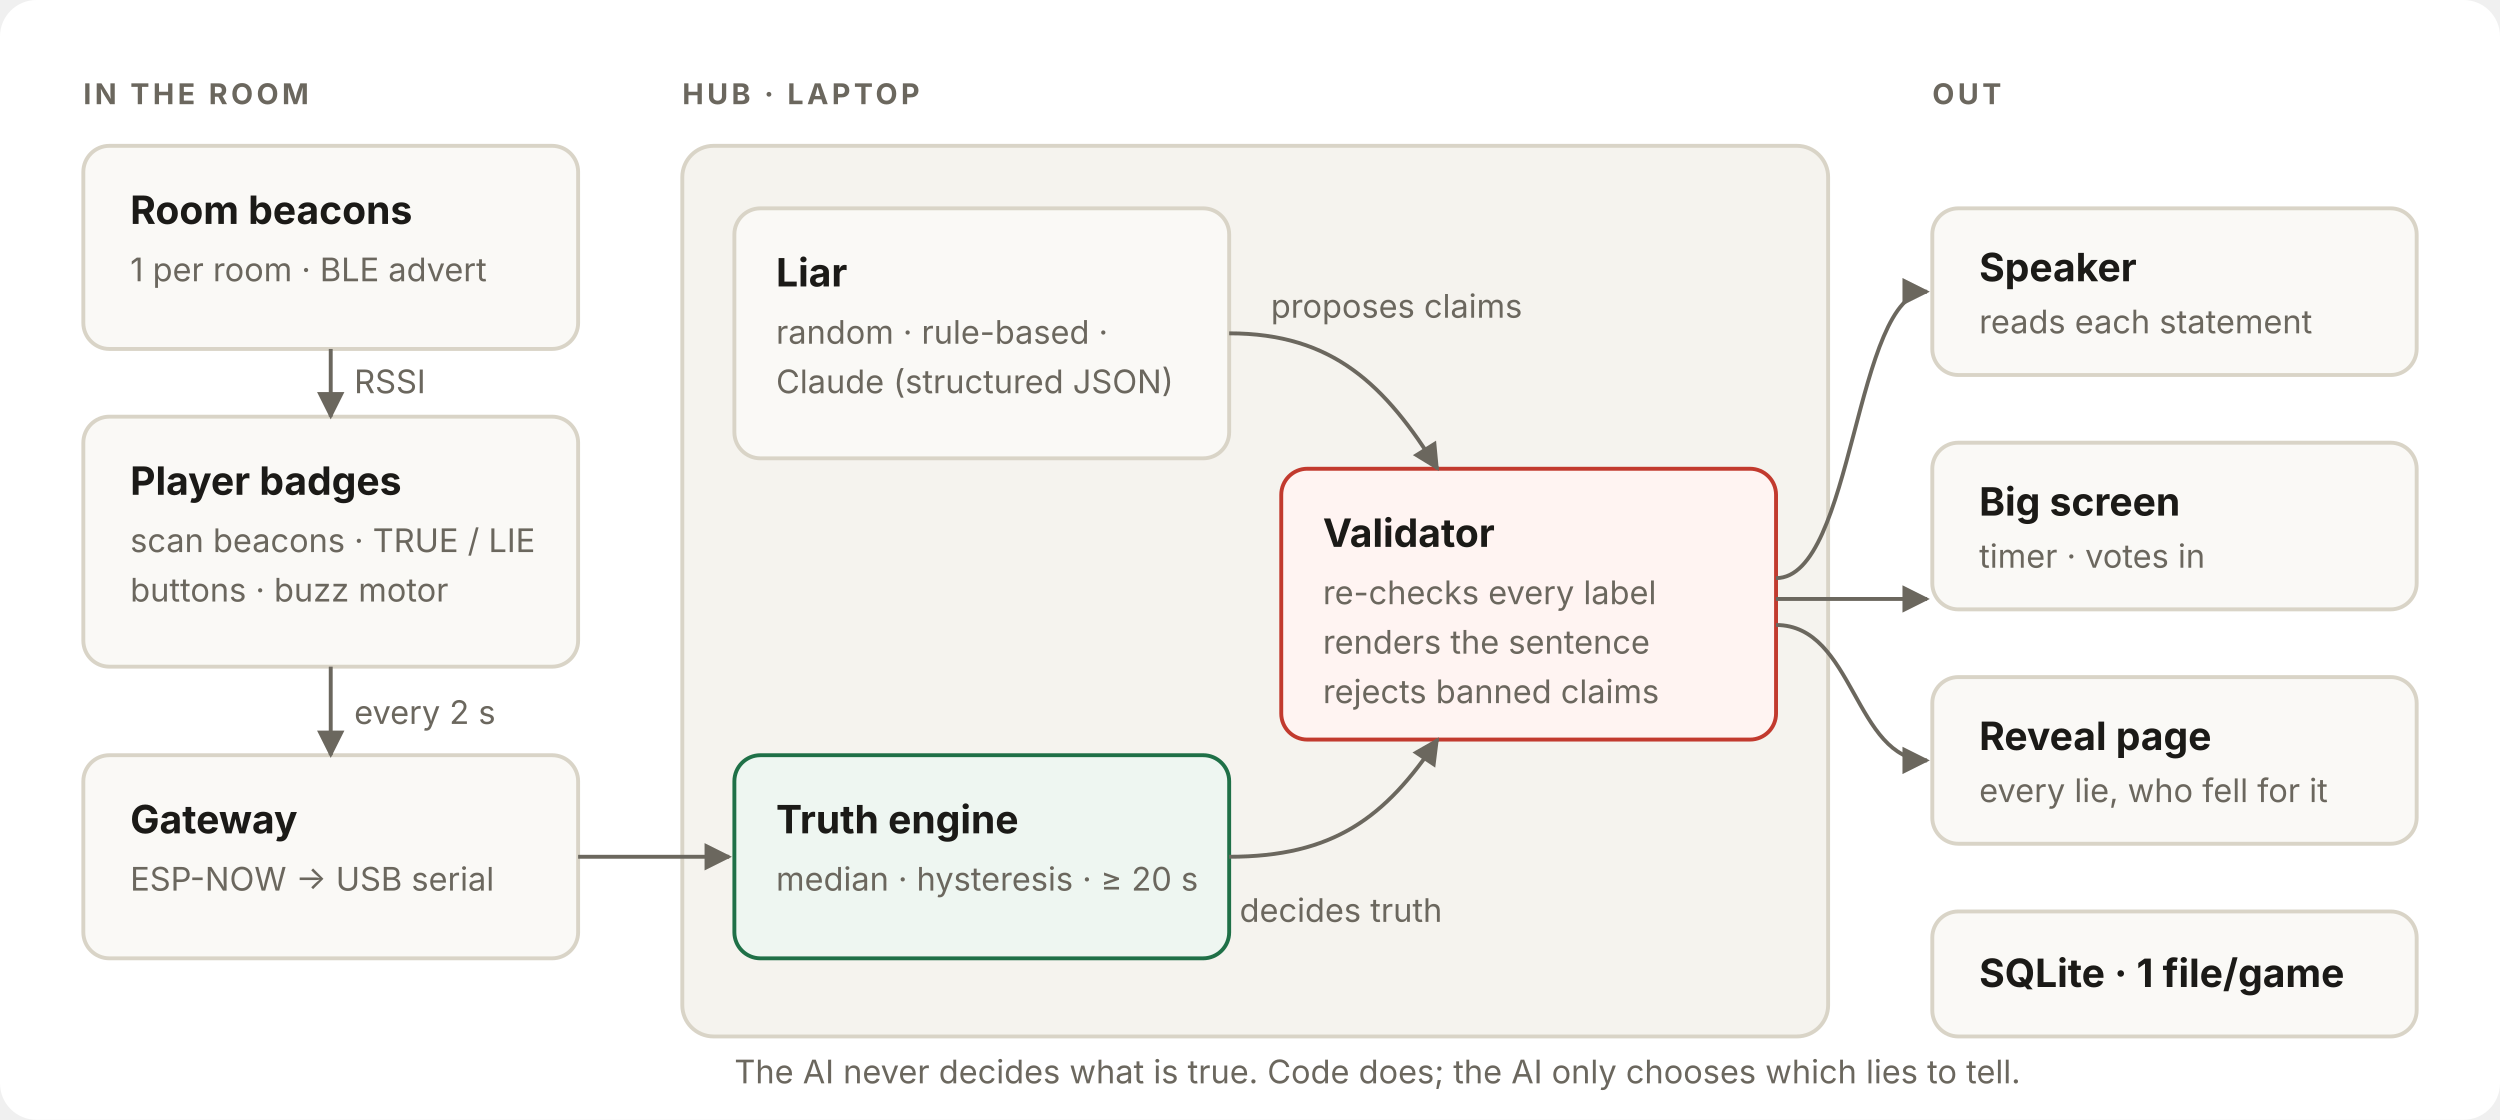
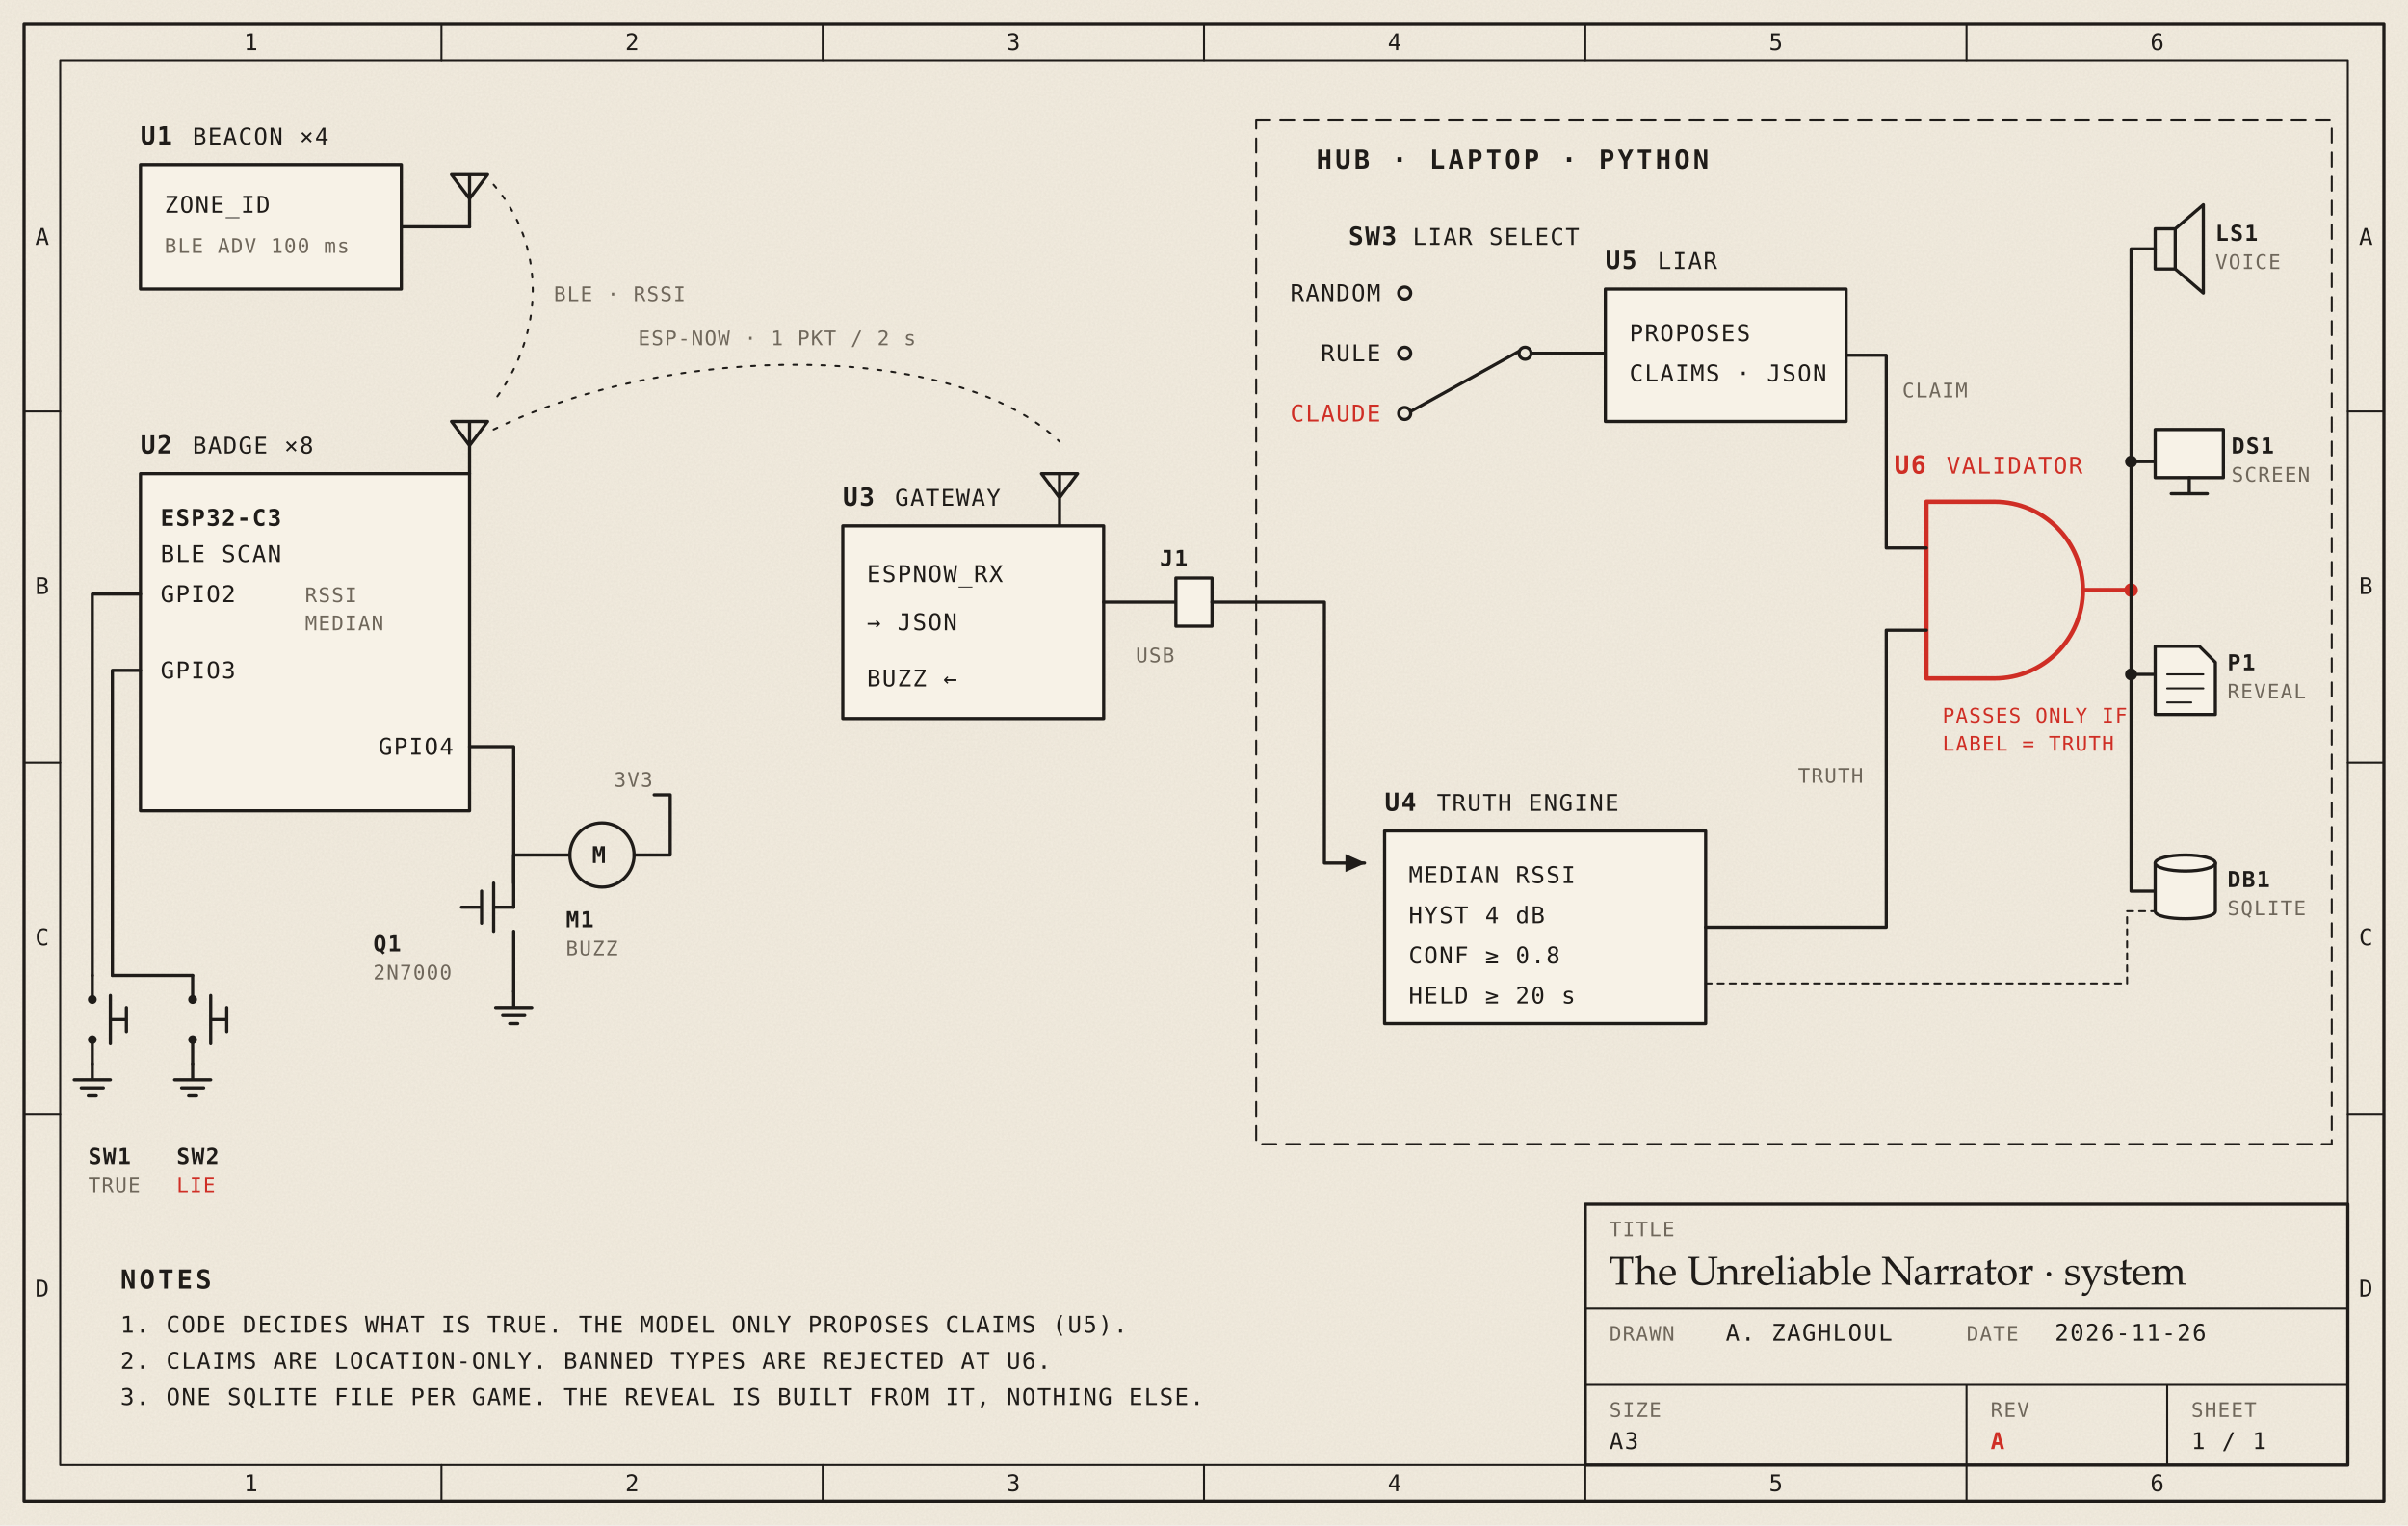
- <svg xmlns="http://www.w3.org/2000/svg" viewBox="0 0 960 430" width="960" height="430" role="img" aria-labelledby="t d">
+ <svg xmlns="http://www.w3.org/2000/svg" viewBox="0 0 1200 760" width="1200" height="760" role="img" aria-labelledby="t d">
  <style>
-     .bg{fill:#ffffff}.box{fill:#faf9f6;stroke:#d9d4c7;stroke-width:1.5}.hub{fill:#f5f3ee;stroke:#d9d4c7;stroke-width:1.5}
-     .key{fill:#fff4f2;stroke:#c23a2e;stroke-width:1.5}.ok{fill:#eef6f1;stroke:#1f7047;stroke-width:1.5}
-     text{font:15px ui-sans-serif,system-ui,-apple-system,"Segoe UI",sans-serif;fill:#1b1a17}
-     .s{font-size:12.5px;fill:#6b675e}.h{font-weight:650}.cap{font-size:11px;letter-spacing:.12em;fill:#6b675e;font-weight:650}
-     .ln{stroke:#6b675e;stroke-width:1.5;fill:none}.arr{fill:#6b675e}
+     .paper{fill:#f2ecdf}.ink{stroke:#1f1c19}.fi{fill:#1f1c19}.red{stroke:#cf2e25}.fr{fill:#cf2e25}.mute{fill:#6f675b}.rule{stroke:#cbbfa9}
+     .w{fill:none;stroke-width:1.6;stroke-linecap:round;stroke-linejoin:round}
+     .thin{stroke-width:1}.box{fill:#f7f2e7}
+     text{font-family:"SF Mono",ui-monospace,Menlo,Consolas,monospace;font-size:11.5px;letter-spacing:.06em;fill:#1f1c19}
+     .ref{font-weight:700;font-size:12.5px}.big{font-size:13px;font-weight:700;letter-spacing:.12em}
+     .serif{font-family:"Iowan Old Style",Palatino,Georgia,serif;letter-spacing:0;font-size:15px}
+     .s{font-size:10px;fill:#6f675b}.rt{fill:#cf2e25}
    @media (prefers-color-scheme:dark){
-       .bg{fill:#161513}.box{fill:#1f1e1b;stroke:#3a3732}.hub{fill:#1b1a18;stroke:#3a3732}
-       .key{fill:#2c1a17;stroke:#f07163}.ok{fill:#16271c;stroke:#62c08a}
-       text{fill:#efece6}.s,.cap{fill:#a39e93}.ln{stroke:#a39e93}.arr{fill:#a39e93}}
+       .paper{fill:#1a1815}.ink{stroke:#ece3d1}.fi{fill:#ece3d1}.red{stroke:#ff5e4f}.fr{fill:#ff5e4f}.mute{fill:#a39a89}
+       .rule{stroke:#433d35}.box{fill:#221f1b}text{fill:#ece3d1}.s{fill:#a39a89}.rt{fill:#ff5e4f}}
  </style>
  <defs>
-     <marker id="a" viewBox="0 0 10 10" refX="9" refY="5" markerWidth="7" markerHeight="7" orient="auto">
-       <path d="M0 0L10 5L0 10z" class="arr" />
+     <filter id="grain" x="0" y="0" width="100%" height="100%">
+       <feTurbulence type="fractalNoise" baseFrequency=".9" numOctaves="3" stitchTiles="stitch" result="n" />
+       <feColorMatrix in="n" values="0 0 0 0 .5  0 0 0 0 .45  0 0 0 0 .38  0 0 0 .16 0" />
+       <feComposite in2="SourceGraphic" operator="in" />
+     </filter>
+     <marker id="arr" viewBox="0 0 10 10" refX="8.5" refY="5" markerWidth="7" markerHeight="7" orient="auto">
+       <path d="M0 1L9 5L0 9z" class="fi" />
    </marker>
+     <g id="ant">
+       <path class="w ink" d="M0 0v-26M-9 -26l9 12l9 -12z" />
+     </g>
+     <g id="gnd">
+       <path class="w ink" d="M0 0v8M-9 8h18M-5.5 12h11M-2 16h4" />
+     </g>
+     <g id="pb">
+       <path class="w ink" d="M-22 0h12M10 0h12M-12 -9h24M0 -9v-8M-6 -17h12" />
+       <circle class="fi" cx="-10" cy="0" r="2.2" />
+       <circle class="fi" cx="10" cy="0" r="2.2" />
+     </g>
  </defs>
-   <rect class="bg" width="960" height="430" rx="14" />
-   <text class="cap" x="32" y="40">IN THE ROOM</text>
-   <rect class="box" x="32" y="56" width="190" height="78" rx="10" />
-   <text class="h" x="50" y="86">Room beacons</text>
-   <text class="s" x="50" y="108">1 per room · BLE advert</text>
-   <rect class="box" x="32" y="160" width="190" height="96" rx="10" />
-   <text class="h" x="50" y="190">Player badges</text>
-   <text class="s" x="50" y="212">scan beacons · TRUE / LIE</text>
-   <text class="s" x="50" y="231">buttons · buzz motor</text>
-   <rect class="box" x="32" y="290" width="190" height="78" rx="10" />
-   <text class="h" x="50" y="320">Gateway</text>
-   <text class="s" x="50" y="342">ESP-NOW → USB serial</text>
-   <path class="ln" d="M127 134v26" marker-end="url(#a)" />
-   <path class="ln" d="M127 256v34" marker-end="url(#a)" />
-   <text class="s" x="136" y="151">RSSI</text>
-   <text class="s" x="136" y="278">every 2 s</text>
-   <text class="cap" x="262" y="40">HUB · LAPTOP</text>
-   <rect class="hub" x="262" y="56" width="440" height="342" rx="12" />
-   <path class="ln" d="M222 329h58" marker-end="url(#a)" />
-   <rect class="ok" x="282" y="290" width="190" height="78" rx="10" />
-   <text class="h" x="298" y="320">Truth engine</text>
-   <text class="s" x="298" y="342">median · hysteresis · ≥ 20 s</text>
-   <rect class="box" x="282" y="80" width="190" height="96" rx="10" />
-   <text class="h" x="298" y="110">Liar</text>
-   <text class="s" x="298" y="132">random · rule-based ·</text>
-   <text class="s" x="298" y="151">Claude (structured JSON)</text>
-   <rect class="key" x="492" y="180" width="190" height="104" rx="10" />
-   <text class="h" x="508" y="210">Validator</text>
-   <text class="s" x="508" y="232">re-checks every label</text>
-   <text class="s" x="508" y="251">renders the sentence</text>
-   <text class="s" x="508" y="270">rejects banned claims</text>
-   <path class="ln" d="M472 128c40 0 60 20 80 52" marker-end="url(#a)" />
-   <path class="ln" d="M472 329c40 0 60-15 80-45" marker-end="url(#a)" />
-   <text class="s" x="488" y="122">proposes claims</text>
-   <text class="s" x="476" y="354">decides truth</text>
-   <text class="cap" x="742" y="40">OUT</text>
-   <rect class="box" x="742" y="80" width="186" height="64" rx="10" />
-   <text class="h" x="760" y="108">Speaker</text>
-   <text class="s" x="760" y="128">reads each statement</text>
-   <rect class="box" x="742" y="170" width="186" height="64" rx="10" />
-   <text class="h" x="760" y="198">Big screen</text>
-   <text class="s" x="760" y="218">timer · votes in</text>
-   <rect class="box" x="742" y="260" width="186" height="64" rx="10" />
-   <text class="h" x="760" y="288">Reveal page</text>
-   <text class="s" x="760" y="308">every lie, who fell for it</text>
-   <path class="ln" d="M682 222c30 0 30-110 58-110" marker-end="url(#a)" />
-   <path class="ln" d="M682 230h58" marker-end="url(#a)" />
-   <path class="ln" d="M682 240c30 0 30 52 58 52" marker-end="url(#a)" />
-   <rect class="box" x="742" y="350" width="186" height="48" rx="10" />
-   <text class="h" x="760" y="379">SQLite · 1 file/game</text>
-   <text class="s" x="282" y="416">The AI never decides what is true. Code does; the AI only chooses which lies to tell.</text>
+   <rect class="paper" width="1200" height="760" />
+   <rect width="1200" height="760" filter="url(#grain)" class="paper" />
+   <rect x="12" y="12" width="1176" height="736" class="w ink" />
+   <rect x="30" y="30" width="1140" height="700" class="w ink thin" />
+   <g class="w ink thin">
+     <path d="M220 12v18M410 12v18M600 12v18M790 12v18M980 12v18M220 730v18M410 730v18M600 730v18M790 730v18M980 730v18" />
+     <path d="M12 205h18M12 380h18M12 555h18M1170 205h18M1170 380h18M1170 555h18" />
+   </g>
+   <g class="s" text-anchor="middle">
+     <text x="125" y="25">1</text>
+     <text x="315" y="25">2</text>
+     <text x="505" y="25">3</text>
+     <text x="695" y="25">4</text>
+     <text x="885" y="25">5</text>
+     <text x="1075" y="25">6</text>
+     <text x="125" y="743">1</text>
+     <text x="315" y="743">2</text>
+     <text x="505" y="743">3</text>
+     <text x="695" y="743">4</text>
+     <text x="885" y="743">5</text>
+     <text x="1075" y="743">6</text>
+     <text x="21" y="122">A</text>
+     <text x="21" y="296">B</text>
+     <text x="21" y="471">C</text>
+     <text x="21" y="646">D</text>
+     <text x="1179" y="122">A</text>
+     <text x="1179" y="296">B</text>
+     <text x="1179" y="471">C</text>
+     <text x="1179" y="646">D</text>
+   </g>
+   <text class="ref" x="70" y="72">U1</text>
+   <text x="96" y="72">BEACON ×4</text>
+   <rect class="box w ink" x="70" y="82" width="130" height="62" />
+   <text x="82" y="106">ZONE_ID</text>
+   <text class="s" x="82" y="126">BLE ADV 100 ms</text>
+   <path class="w ink" d="M200 113h34" />
+   <use href="#ant" x="234" y="113" />
+   <path class="w ink thin" stroke-dasharray="2 5" d="M246 92c26 30 26 74 0 108" />
+   <text class="s" x="276" y="150">BLE · RSSI</text>
+   <text class="ref" x="70" y="226">U2</text>
+   <text x="96" y="226">BADGE ×8</text>
+   <rect class="box w ink" x="70" y="236" width="164" height="168" />
+   <use href="#ant" x="234" y="236" />
+   <text x="80" y="262" style="font-weight:700">ESP32-C3</text>
+   <g class="s">
+     <text x="80" y="280">BLE SCAN</text>
+     <text x="80" y="300">GPIO2</text>
+     <text x="80" y="338">GPIO3</text>
+     <text x="226" y="376" text-anchor="end">GPIO4</text>
+   </g>
+   <text x="152" y="300" class="s">RSSI</text>
+   <text x="152" y="314" class="s">MEDIAN</text>
+   <path class="w ink" d="M70 296h-24v190M70 334h-14v152" />
+   <use href="#pb" x="46" y="508" transform="rotate(90 46 508)" />
+   <use href="#pb" x="96" y="508" transform="rotate(90 96 508)" />
+   <path class="w ink" d="M56 486h40v0" />
+   <use href="#gnd" x="46" y="530" />
+   <use href="#gnd" x="96" y="530" />
+   <text class="ref" x="22" y="580" style="font-size:11px" transform="translate(22 0)">SW1</text>
+   <text class="s" x="44" y="594">TRUE</text>
+   <text class="ref" x="76" y="580" style="font-size:11px" transform="translate(12 0)">SW2</text>
+   <text class="rt" x="88" y="594" style="font-size:10px">LIE</text>
+   <path class="w ink" d="M234 372h22v80" />
+   <path class="w ink" d="M246 452h10M246 440v24M240 444v16M240 452h-10" />
+   <path class="w ink" d="M256 440v-14h28M256 464v30" />
+   <circle class="w ink" cx="300" cy="426" r="16" />
+   <text x="295" y="430" style="font-weight:700">M</text>
+   <path class="w ink" d="M316 426h18v-30h-8" />
+   <text class="s" x="306" y="392">3V3</text>
+   <use href="#gnd" x="256" y="494" />
+   <text class="ref" x="186" y="474" style="font-size:11px">Q1</text>
+   <text class="s" x="186" y="488">2N7000</text>
+   <text class="ref" x="282" y="462" style="font-size:11px">M1</text>
+   <text class="s" x="282" y="476">BUZZ</text>
+   <path class="w ink thin" stroke-dasharray="2 5" d="M246 214c90-44 230-44 282 6" />
+   <text class="s" x="318" y="172">ESP-NOW · 1 PKT / 2 s</text>
+   <use href="#ant" x="528" y="262" />
+   <text class="ref" x="420" y="252">U3</text>
+   <text x="446" y="252">GATEWAY</text>
+   <rect class="box w ink" x="420" y="262" width="130" height="96" />
+   <g class="s">
+     <text x="432" y="290">ESPNOW_RX</text>
+     <text x="432" y="314">→ JSON</text>
+     <text x="432" y="342">BUZZ ←</text>
+   </g>
+   <path class="w ink" d="M550 300h36" />
+   <rect class="w ink box" x="586" y="288" width="18" height="24" />
+   <text class="ref" x="578" y="282" style="font-size:11px">J1</text>
+   <text class="s" x="566" y="330">USB</text>
+   <path class="w ink" d="M604 300h56v130h20" marker-end="url(#arr)" />
+   <rect x="626" y="60" width="536" height="510" class="w ink thin" stroke-dasharray="7 5" fill="none" />
+   <text class="big" x="656" y="84">HUB · LAPTOP · PYTHON</text>
+   <text class="ref" x="690" y="404">U4</text>
+   <text x="716" y="404">TRUTH ENGINE</text>
+   <rect class="box w ink" x="690" y="414" width="160" height="96" />
+   <g class="s">
+     <text x="702" y="440">MEDIAN RSSI</text>
+     <text x="702" y="460">HYST 4 dB</text>
+     <text x="702" y="480">CONF ≥ 0.8</text>
+     <text x="702" y="500">HELD ≥ 20 s</text>
+   </g>
+   <text class="ref" x="672" y="122">SW3</text>
+   <text x="704" y="122">LIAR SELECT</text>
+   <g class="w ink">
+     <circle cx="700" cy="146" r="3" />
+     <circle cx="700" cy="176" r="3" />
+     <circle cx="700" cy="206" r="3" />
+     <circle cx="760" cy="176" r="3" />
+     <path d="M757 175L703 205" />
+     <path d="M763 176h37" />
+   </g>
+   <g class="s">
+     <text x="672" y="150" text-anchor="end" transform="translate(16 0)">RANDOM</text>
+     <text x="688" y="180" text-anchor="end">RULE</text>
+     <text x="688" y="210" text-anchor="end" class="rt">CLAUDE</text>
+   </g>
+   <text class="ref" x="800" y="134">U5</text>
+   <text x="826" y="134">LIAR</text>
+   <rect class="box w ink" x="800" y="144" width="120" height="66" />
+   <g class="s">
+     <text x="812" y="170">PROPOSES</text>
+     <text x="812" y="190">CLAIMS · JSON</text>
+   </g>
+   <text class="ref rt" x="944" y="236">U6</text>
+   <text class="rt" x="970" y="236">VALIDATOR</text>
+   <path class="w red" style="stroke-width:2.2" fill="none" d="M960 250h34a44 44 0 0 1 0 88h-34z" />
+   <path class="w ink" d="M920 177h20v96h20" />
+   <text class="s" x="948" y="198">CLAIM</text>
+   <path class="w ink" d="M850 462h90v-148h20" />
+   <text class="s" x="896" y="390">TRUTH</text>
+   <path class="w red" style="stroke-width:2.2" d="M1038 294h24" />
+   <circle class="fr" cx="1062" cy="294" r="3.4" />
+   <text class="s rt" x="968" y="360">PASSES ONLY IF</text>
+   <text class="s rt" x="968" y="374">LABEL = TRUTH</text>
+   <path class="w ink" d="M1062 294v-170h12M1062 294v-64h12M1062 294v42h12M1062 294v150h12" />
+   <circle class="fi" cx="1062" cy="230" r="3" />
+   <circle class="fi" cx="1062" cy="336" r="3" />
+   <path class="w ink" d="M1074 114h10v20h-10zM1084 114l14-12v44l-14-12" />
+   <text class="ref" x="1104" y="120" style="font-size:11px">LS1</text>
+   <text class="s" x="1104" y="134">VOICE</text>
+   <rect class="w ink box" x="1074" y="214" width="34" height="24" />
+   <path class="w ink" d="M1091 238v8M1082 246h18" />
+   <text class="ref" x="1112" y="226" style="font-size:11px">DS1</text>
+   <text class="s" x="1112" y="240">SCREEN</text>
+   <path class="w ink box" d="M1074 322h22l8 8v26h-30z" />
+   <path class="w ink thin" d="M1080 336h18M1080 343h18M1080 350h12" />
+   <text class="ref" x="1110" y="334" style="font-size:11px">P1</text>
+   <text class="s" x="1110" y="348">REVEAL</text>
+   <path class="w ink box" d="M1074 430v24c0 5 30 5 30 0v-24" />
+   <ellipse class="w ink box" cx="1089" cy="430" rx="15" ry="4" />
+   <text class="ref" x="1110" y="442" style="font-size:11px">DB1</text>
+   <text class="s" x="1110" y="456">SQLITE</text>
+   <path class="w ink thin" stroke-dasharray="3 3" d="M850 490h210v-36h14" />
+   <text class="big" x="60" y="642">NOTES</text>
+   <g style="font-size:11px">
+     <text x="60" y="664">1. CODE DECIDES WHAT IS TRUE. THE MODEL ONLY PROPOSES CLAIMS (U5).</text>
+     <text x="60" y="682">2. CLAIMS ARE LOCATION-ONLY. BANNED TYPES ARE REJECTED AT U6.</text>
+     <text x="60" y="700">3. ONE SQLITE FILE PER GAME. THE REVEAL IS BUILT FROM IT, NOTHING ELSE.</text>
+   </g>
+   <g class="w ink">
+     <rect x="790" y="600" width="380" height="130" />
+     <path class="thin" d="M790 652h380M790 690h380M980 690v40M1080 690v40" />
+   </g>
+   <text class="s" x="802" y="616">TITLE</text>
+   <text class="serif" x="802" y="640" style="font-size:20px">The Unreliable Narrator · system</text>
+   <text class="s" x="802" y="668">DRAWN</text>
+   <text x="860" y="668">A. ZAGHLOUL</text>
+   <text class="s" x="980" y="668">DATE</text>
+   <text x="1024" y="668">2026-11-26</text>
+   <text class="s" x="802" y="706">SIZE</text>
+   <text x="802" y="722">A3</text>
+   <text class="s" x="992" y="706">REV</text>
+   <text x="992" y="722" class="rt" style="font-weight:700">A</text>
+   <text class="s" x="1092" y="706">SHEET</text>
+   <text x="1092" y="722">1 / 1</text>
</svg>
